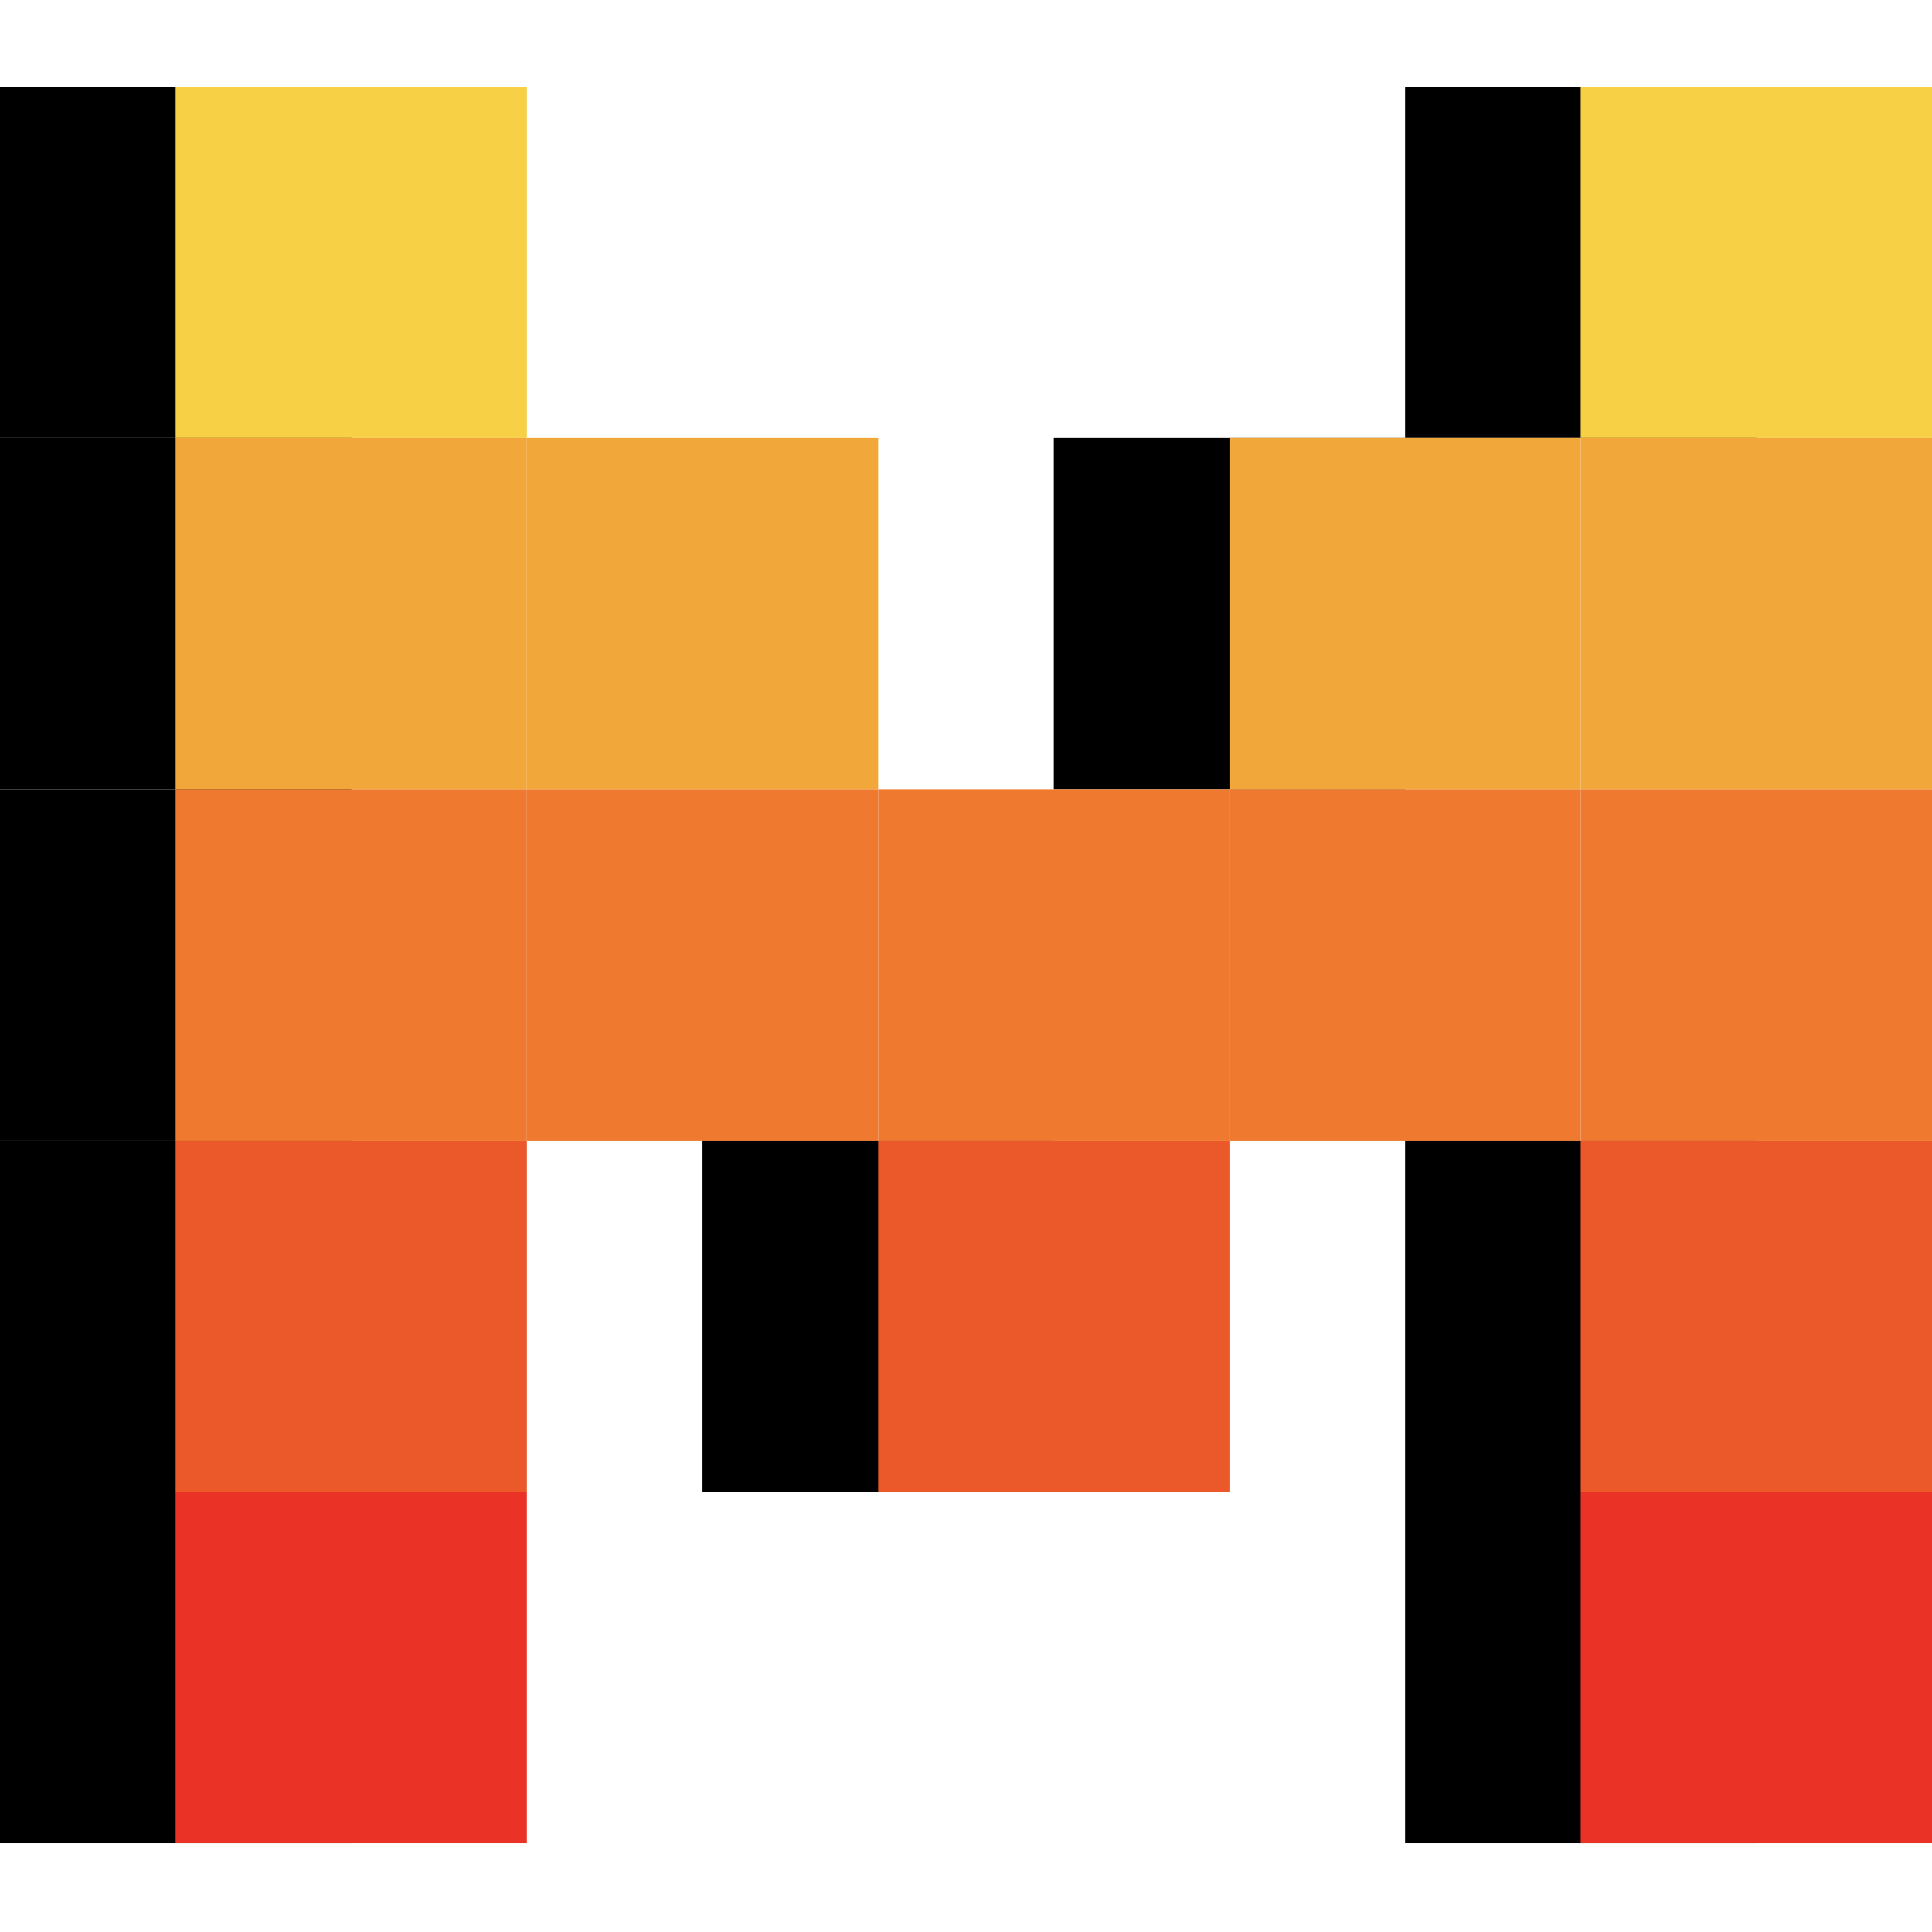
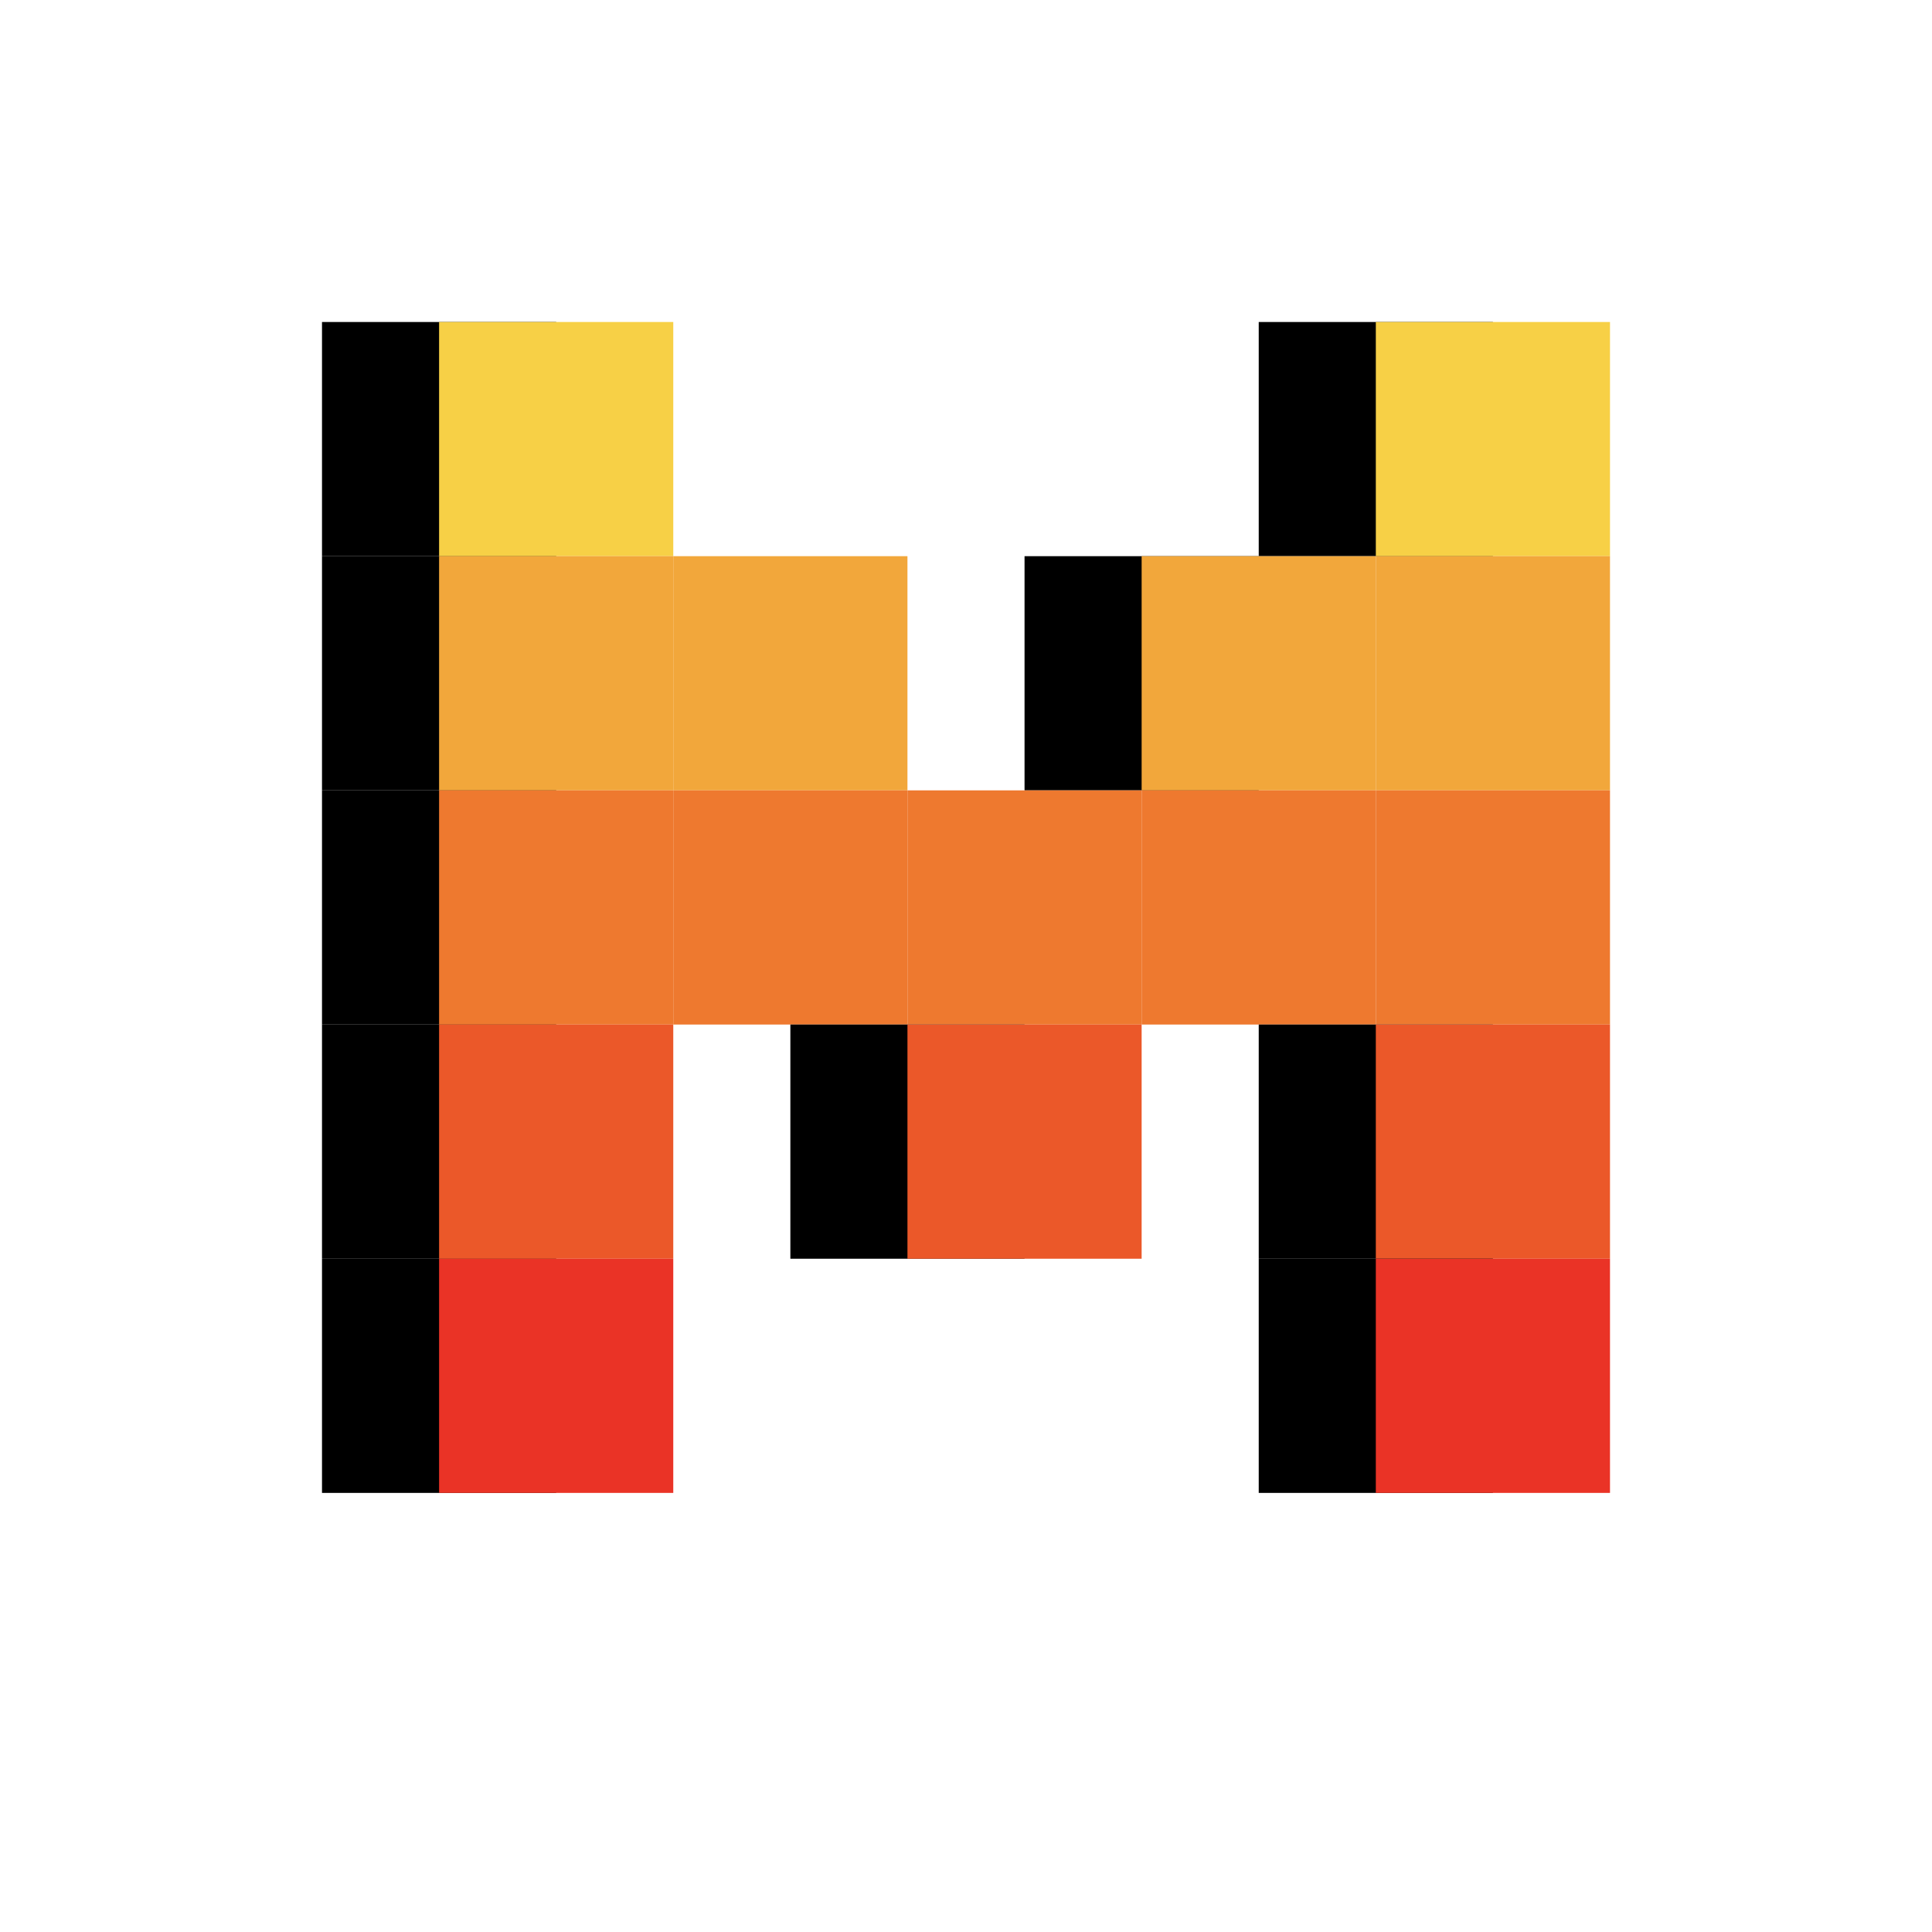
- <svg xmlns="http://www.w3.org/2000/svg" width="24" height="24" viewBox="0 0 256 233" version="1.1" preserveAspectRatio="xMidYMid">
+ <svg xmlns="http://www.w3.org/2000/svg" width="24" height="24" viewBox="-64 -64 384 384" version="1.1" preserveAspectRatio="xMidYMid">
  <g>
    <rect fill="#000000" x="186.182" y="0" width="46.545" height="46.545" />
    <rect fill="#F7D046" x="209.455" y="0" width="46.545" height="46.545" />
    <rect fill="#000000" x="0" y="0" width="46.545" height="46.545" />
    <rect fill="#000000" x="0" y="46.545" width="46.545" height="46.545" />
    <rect fill="#000000" x="0" y="93.091" width="46.545" height="46.545" />
    <rect fill="#000000" x="0" y="139.636" width="46.545" height="46.545" />
    <rect fill="#000000" x="0" y="186.182" width="46.545" height="46.545" />
    <rect fill="#F7D046" x="23.273" y="0" width="46.545" height="46.545" />
    <rect fill="#F2A73B" x="209.455" y="46.545" width="46.545" height="46.545" />
    <rect fill="#F2A73B" x="23.273" y="46.545" width="46.545" height="46.545" />
    <rect fill="#000000" x="139.636" y="46.545" width="46.545" height="46.545" />
    <rect fill="#F2A73B" x="162.909" y="46.545" width="46.545" height="46.545" />
    <rect fill="#F2A73B" x="69.818" y="46.545" width="46.545" height="46.545" />
    <rect fill="#EE792F" x="116.364" y="93.091" width="46.545" height="46.545" />
    <rect fill="#EE792F" x="162.909" y="93.091" width="46.545" height="46.545" />
    <rect fill="#EE792F" x="69.818" y="93.091" width="46.545" height="46.545" />
    <rect fill="#000000" x="93.091" y="139.636" width="46.545" height="46.545" />
    <rect fill="#EB5829" x="116.364" y="139.636" width="46.545" height="46.545" />
    <rect fill="#EE792F" x="209.455" y="93.091" width="46.545" height="46.545" />
    <rect fill="#EE792F" x="23.273" y="93.091" width="46.545" height="46.545" />
    <rect fill="#000000" x="186.182" y="139.636" width="46.545" height="46.545" />
    <rect fill="#EB5829" x="209.455" y="139.636" width="46.545" height="46.545" />
    <rect fill="#000000" x="186.182" y="186.182" width="46.545" height="46.545" />
    <rect fill="#EB5829" x="23.273" y="139.636" width="46.545" height="46.545" />
    <rect fill="#EA3326" x="209.455" y="186.182" width="46.545" height="46.545" />
    <rect fill="#EA3326" x="23.273" y="186.182" width="46.545" height="46.545" />
  </g>
</svg>
